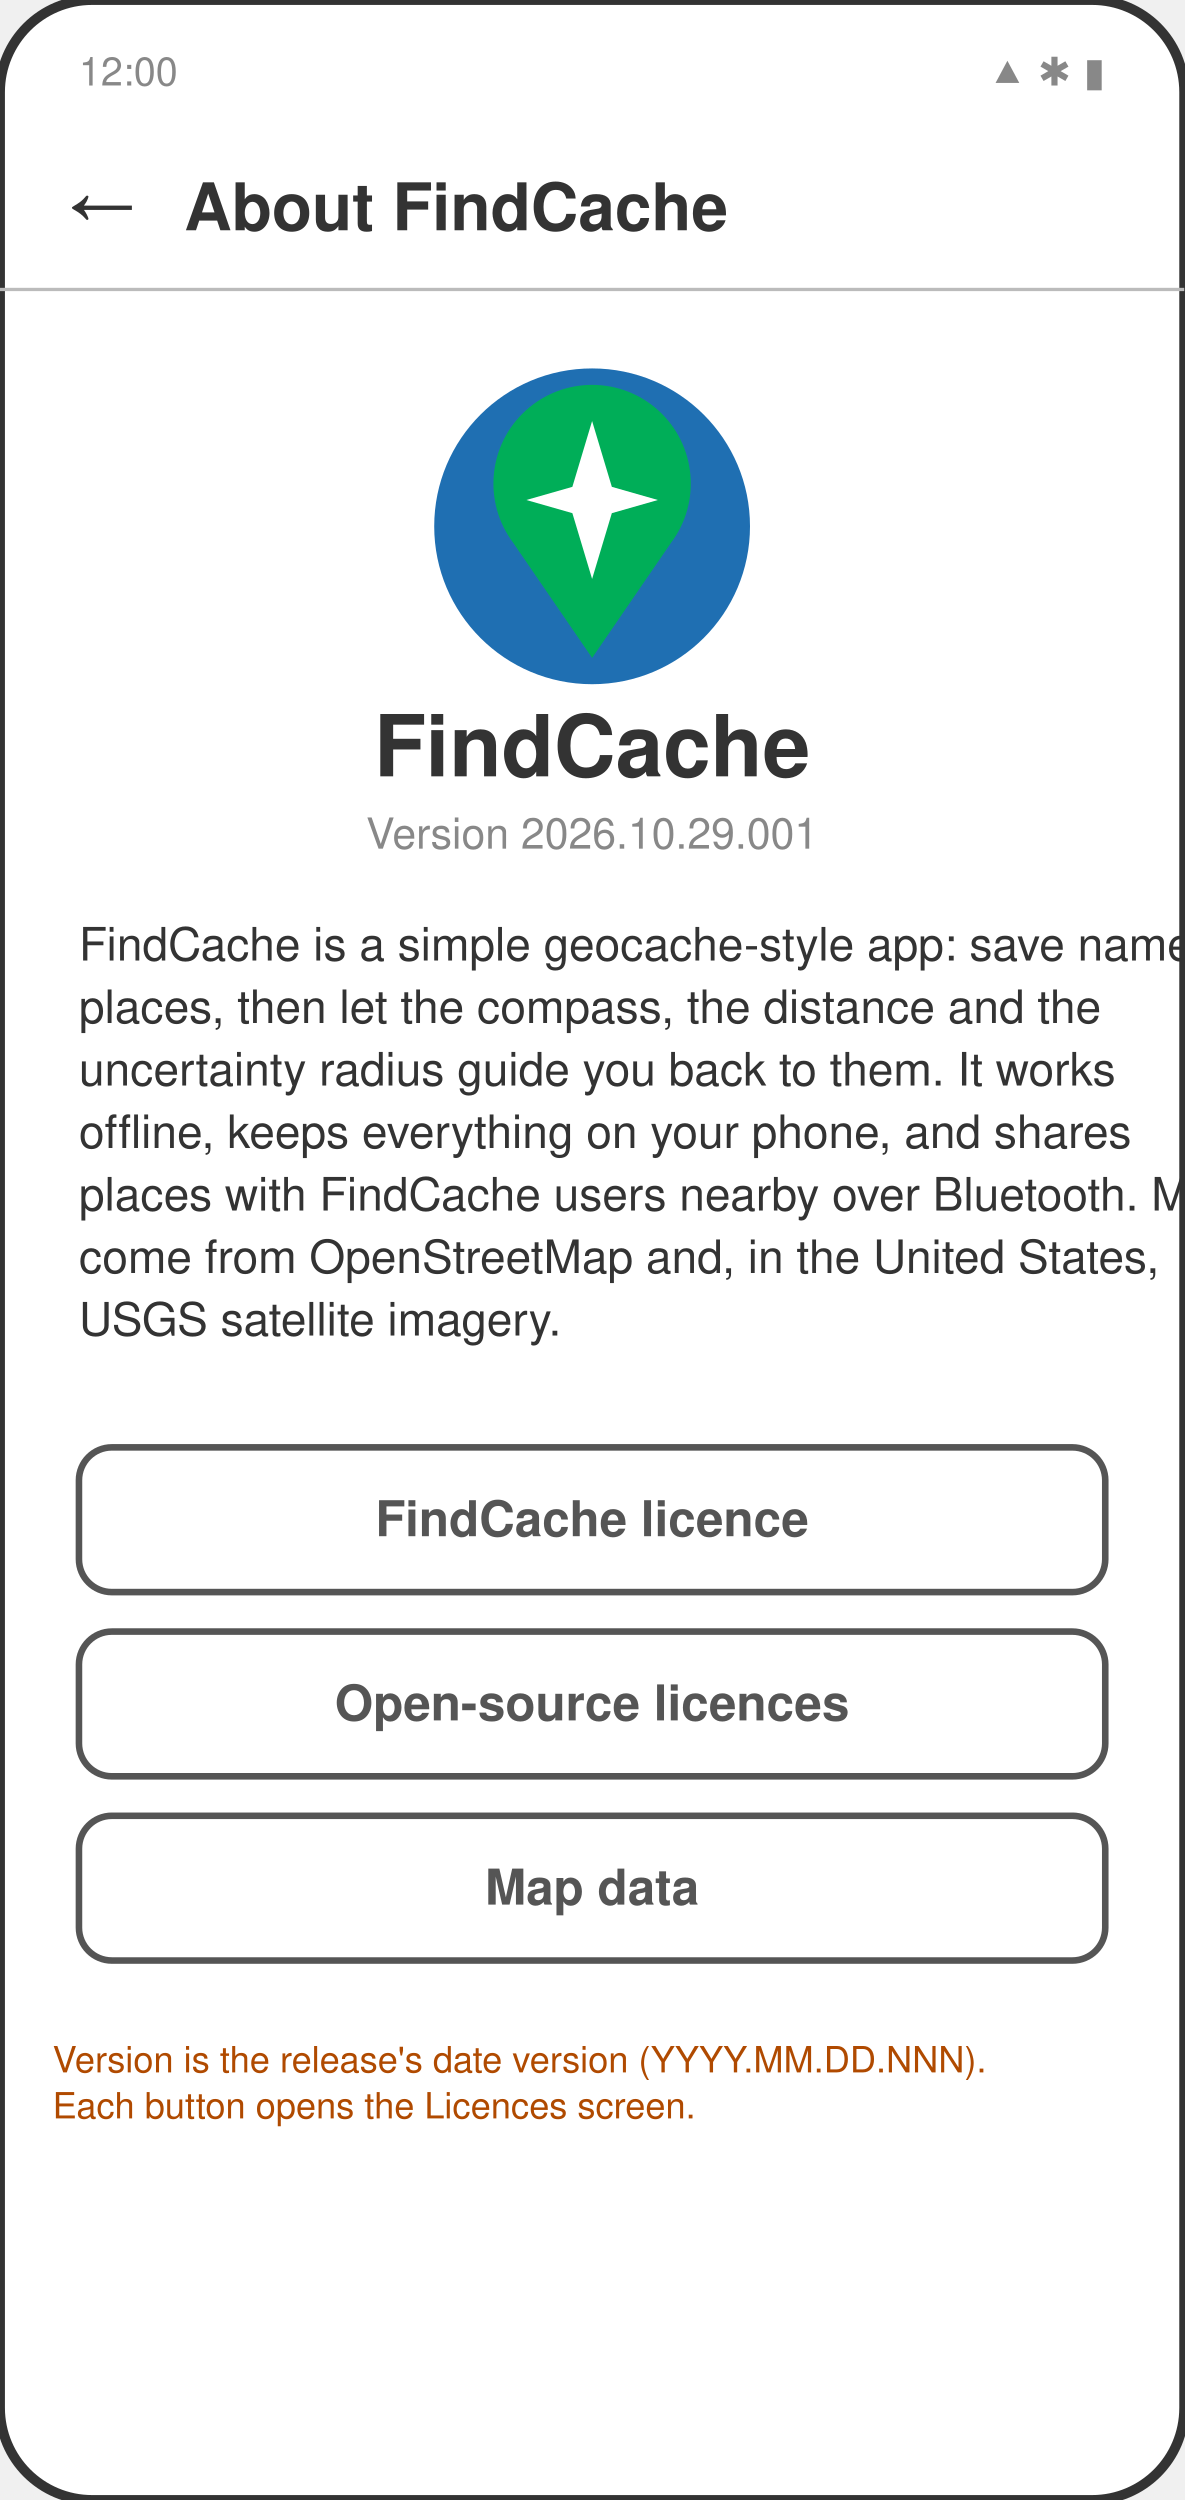
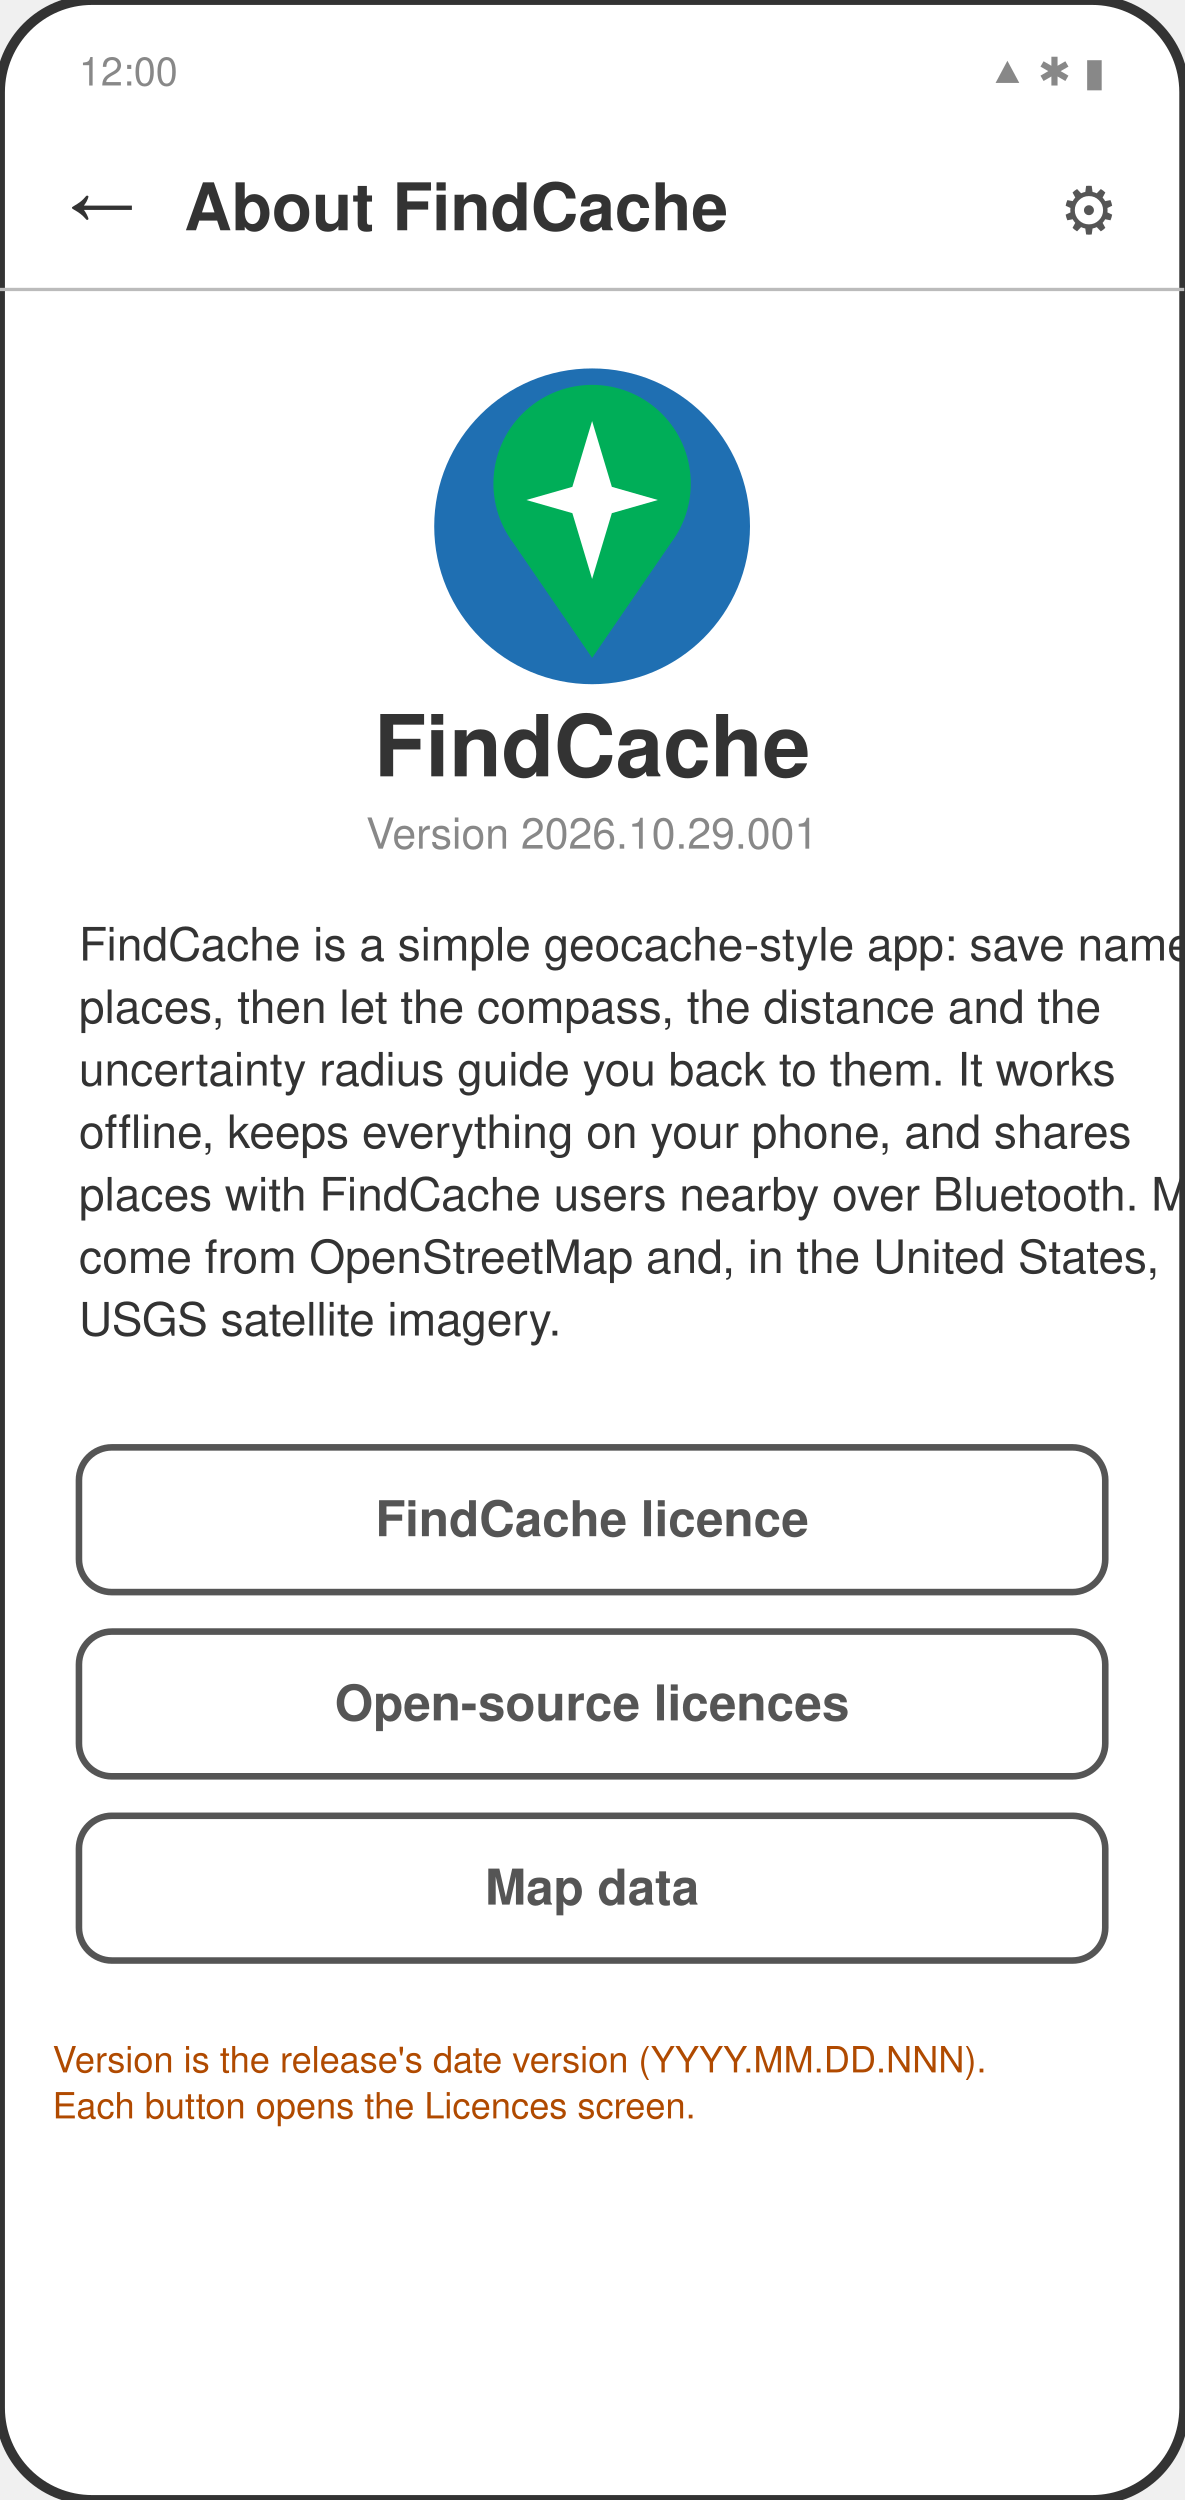
<svg xmlns="http://www.w3.org/2000/svg" width="360" height="760" viewBox="0 0 360 760">
  <rect width="360" height="760" rx="28" fill="#fff" stroke="#333" stroke-width="3" />
  <text x="24" y="26" font-family="Helvetica, Arial, sans-serif" font-size="12" fill="#888">12:00</text>
  <text x="336" y="26" font-family="Helvetica, Arial, sans-serif" font-size="12" fill="#888" text-anchor="end">▲ ✱ ▮</text>
  <line x1="0" y1="88" x2="360" y2="88" stroke="#bbb" />
  <text x="56" y="70" font-family="Helvetica, Arial, sans-serif" font-size="20" font-weight="bold" fill="#333">About FindCache</text>
  <text x="20" y="70" font-family="Helvetica, Arial, sans-serif" font-size="22" fill="#333">←</text>
+   <text x="340" y="71" font-family="Helvetica, Arial, sans-serif" font-size="20" fill="#555" text-anchor="end">⚙</text>
  <circle cx="180" cy="160" r="48" fill="#1F6FB2" />
  <path d="M180 200 L156 165 A30 30 0 1 1 204 165 Z" fill="#00AE58" />
  <polygon points="180,128 186,148 200,152 186,156 180,176 174,156 160,152 174,148" fill="#fff" />
  <text x="180.0" y="236" font-family="Helvetica, Arial, sans-serif" font-size="26" fill="#333" font-weight="bold" text-anchor="middle">FindCache</text>
  <text x="180.0" y="258" font-family="Helvetica, Arial, sans-serif" font-size="13" fill="#888" font-weight="normal" text-anchor="middle">Version 2026.10.29.001</text>
  <text x="24" y="292" font-family="Helvetica, Arial, sans-serif" font-size="14" fill="#333" font-weight="normal" text-anchor="start">FindCache is a simple geocache-style app: save named</text>
  <text x="24" y="311" font-family="Helvetica, Arial, sans-serif" font-size="14" fill="#333" font-weight="normal" text-anchor="start">places, then let the compass, the distance and the</text>
  <text x="24" y="330" font-family="Helvetica, Arial, sans-serif" font-size="14" fill="#333" font-weight="normal" text-anchor="start">uncertainty radius guide you back to them. It works</text>
  <text x="24" y="349" font-family="Helvetica, Arial, sans-serif" font-size="14" fill="#333" font-weight="normal" text-anchor="start">offline, keeps everything on your phone, and shares</text>
  <text x="24" y="368" font-family="Helvetica, Arial, sans-serif" font-size="14" fill="#333" font-weight="normal" text-anchor="start">places with FindCache users nearby over Bluetooth. Maps</text>
  <text x="24" y="387" font-family="Helvetica, Arial, sans-serif" font-size="14" fill="#333" font-weight="normal" text-anchor="start">come from OpenStreetMap and, in the United States,</text>
  <text x="24" y="406" font-family="Helvetica, Arial, sans-serif" font-size="14" fill="#333" font-weight="normal" text-anchor="start">USGS satellite imagery.</text>
  <rect x="24" y="440" width="312" height="44" rx="10" fill="none" stroke="#555" stroke-width="2" />
  <text x="180.0" y="467.0" font-family="Helvetica, Arial, sans-serif" font-size="15" fill="#555" font-weight="bold" text-anchor="middle">FindCache licence</text>
  <rect x="24" y="496" width="312" height="44" rx="10" fill="none" stroke="#555" stroke-width="2" />
  <text x="180.0" y="523.0" font-family="Helvetica, Arial, sans-serif" font-size="15" fill="#555" font-weight="bold" text-anchor="middle">Open-source licences</text>
  <rect x="24" y="552" width="312" height="44" rx="10" fill="none" stroke="#555" stroke-width="2" />
  <text x="180.0" y="579.0" font-family="Helvetica, Arial, sans-serif" font-size="15" fill="#555" font-weight="bold" text-anchor="middle">Map data</text>
  <text x="16" y="630" font-family="Helvetica, Arial, sans-serif" font-size="11" fill="#b04a00" font-weight="normal" text-anchor="start">Version is the release's date version (YYYY.MM.DD.NNN).</text>
  <text x="16" y="644" font-family="Helvetica, Arial, sans-serif" font-size="11" fill="#b04a00" font-weight="normal" text-anchor="start">Each button opens the Licences screen.</text>
</svg>
